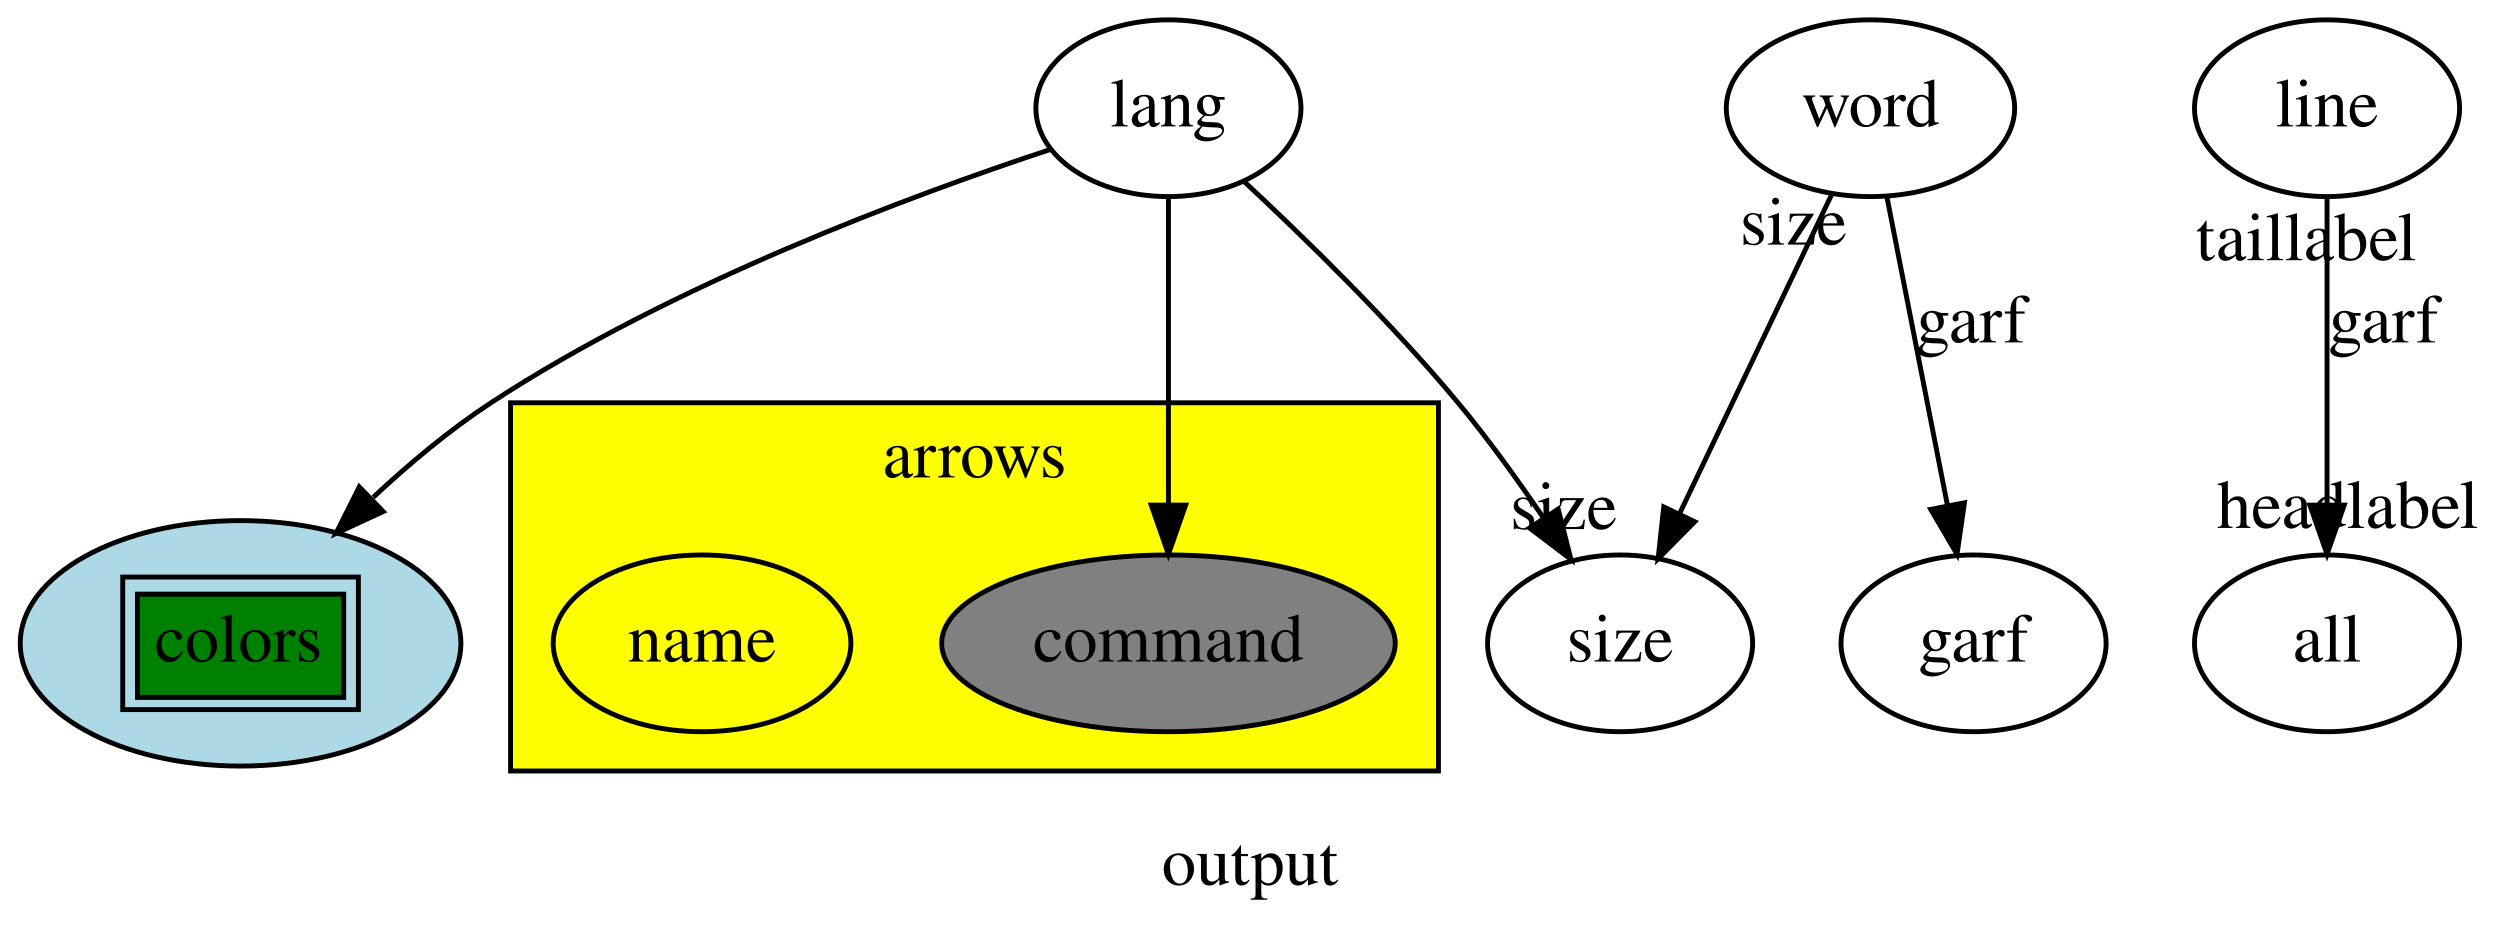
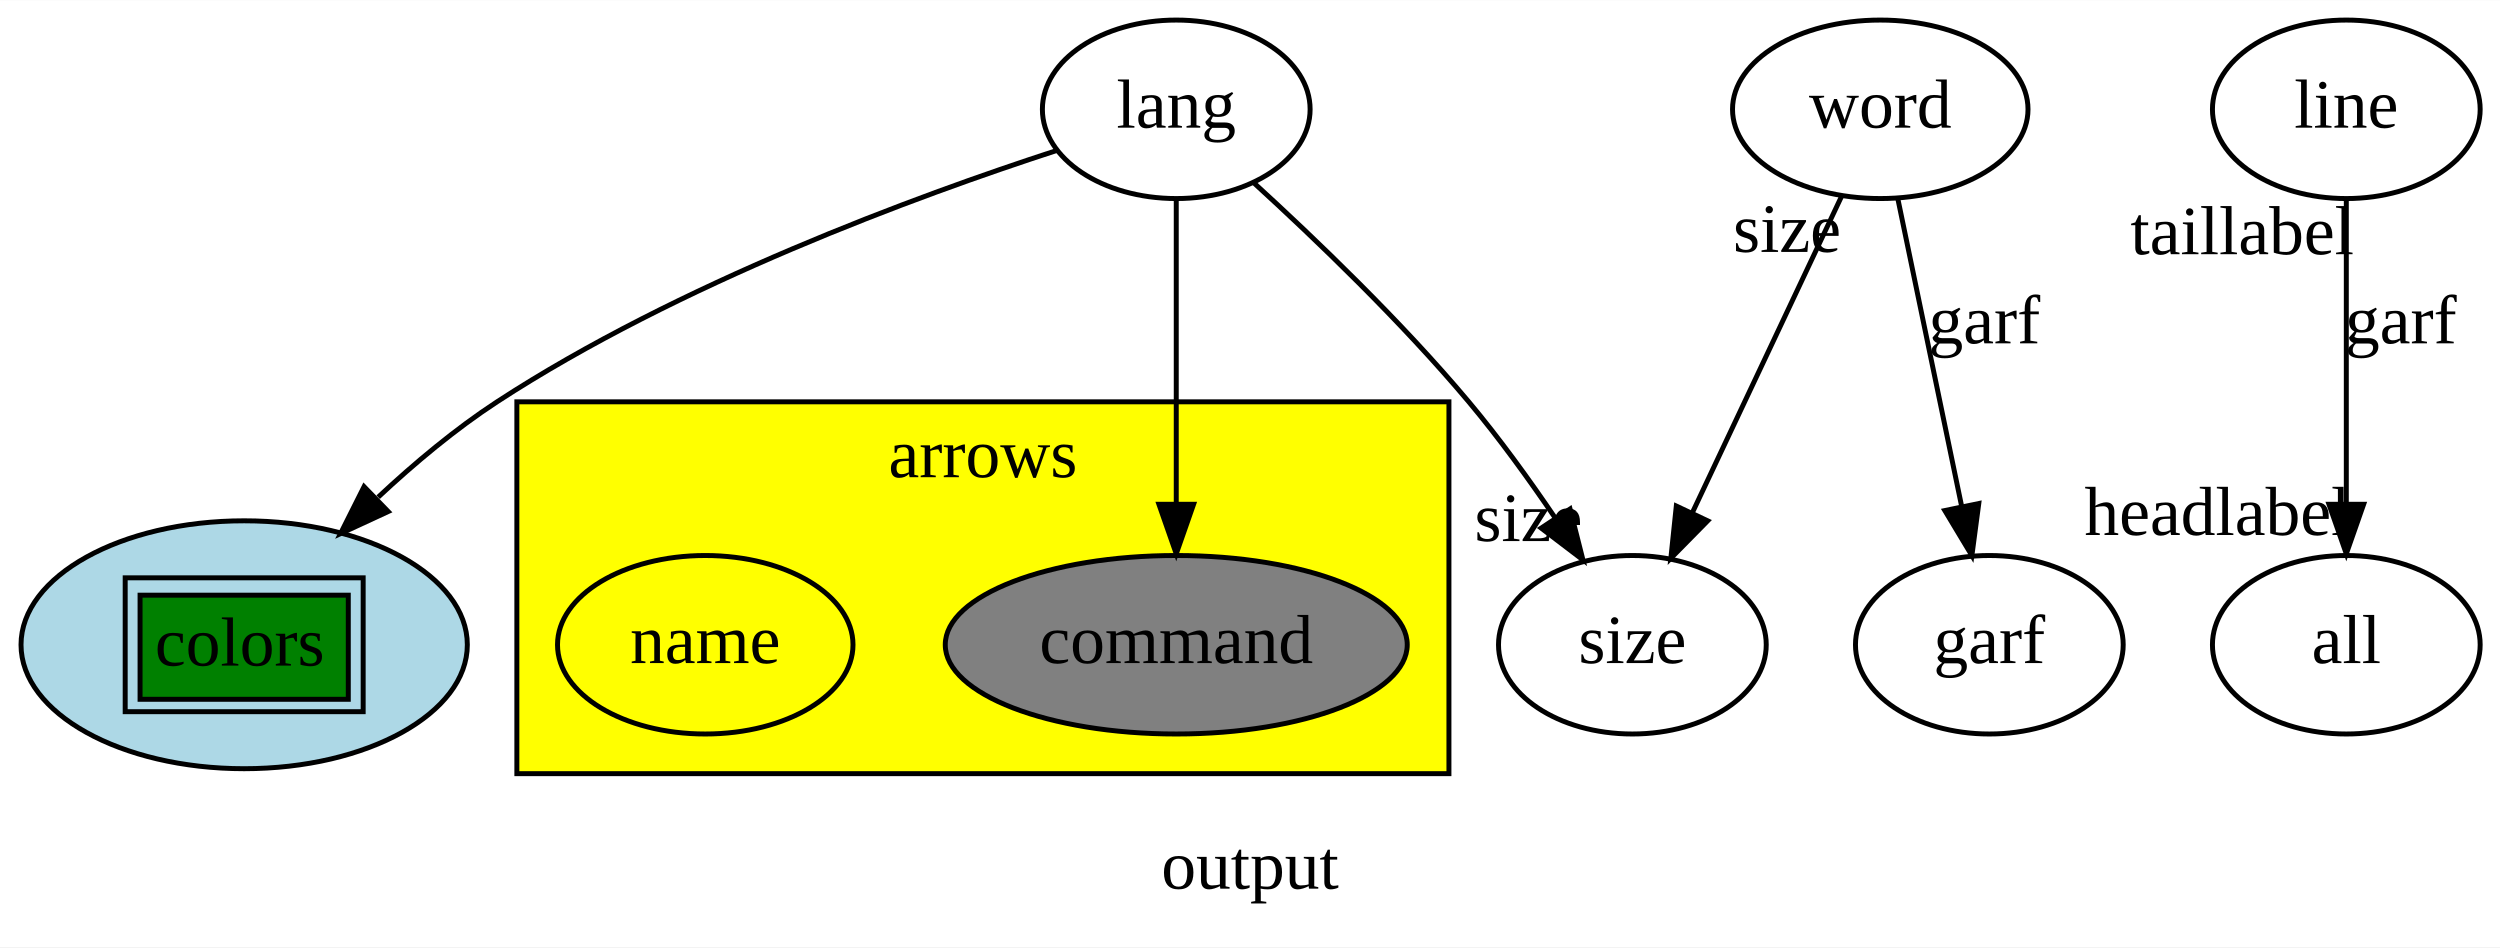
- <svg xmlns="http://www.w3.org/2000/svg" xmlns:xlink="http://www.w3.org/1999/xlink" width="509pt" height="192pt" viewBox="0.00 0.00 509.23 192.00">
-   <g id="graph1" class="graph" transform="scale(1 1) rotate(0) translate(4 188)">
-     <a xlink:href="http://www.graphviz.org/doc/info/output.html" xlink:title="output">
-       <polygon fill="white" stroke="white" points="-4,5 -4,-188 506.226,-188 506.226,5 -4,5" />
-       <text text-anchor="middle" x="250.613" y="-7.8" font-family="Times,serif" font-size="14.00">output</text>
-     </a>
-     <g id="graph2" class="cluster">
-       <a xlink:href="http://www.graphviz.org/doc/info/arrows.html" xlink:title="arrows">
-         <polygon fill="yellow" stroke="black" points="100,-31 100,-106 289,-106 289,-31 100,-31" />
-         <text text-anchor="middle" x="194.5" y="-90.8" font-family="Times,serif" font-size="14.00">arrows</text>
+ <svg xmlns="http://www.w3.org/2000/svg" xmlns:xlink="http://www.w3.org/1999/xlink" width="504pt" height="191pt" viewBox="0.00 0.00 504.25 191.00">
+   <g id="graph0" class="graph" transform="scale(1 1) rotate(0) translate(4 187)">
+     <g id="a_graph0">
+       <a xlink:href="http://www.graphviz.org/doc/info/output.html" xlink:title="output">
+         <polygon fill="white" stroke="transparent" points="-4,4 -4,-187 500.25,-187 500.25,4 -4,4" />
+         <text text-anchor="middle" x="248.13" y="-7.8" font-family="Times New Roman,serif" font-size="14.00">output</text>
      </a>
    </g>
+     <g id="clust1" class="cluster">
+       <g id="a_clust1">
+         <a xlink:href="http://www.graphviz.org/doc/info/arrows.html" xlink:title="arrows">
+           <polygon fill="yellow" stroke="black" points="100.25,-31 100.25,-106 288.25,-106 288.25,-31 100.25,-31" />
+           <text text-anchor="middle" x="194.25" y="-90.8" font-family="Times New Roman,serif" font-size="14.00">arrows</text>
+         </a>
+       </g>
+     </g>
    <g id="node1" class="node">
-       <a xlink:href="http://www.graphviz.org/doc/info/lang.html" xlink:title="lang">
-         <ellipse fill="none" stroke="black" cx="234" cy="-166" rx="27" ry="18" />
-         <text text-anchor="middle" x="234" y="-162.3" font-family="Times,serif" font-size="14.00">lang</text>
-       </a>
+       <g id="a_node1">
+         <a xlink:href="http://www.graphviz.org/doc/info/lang.html" xlink:title="lang">
+           <ellipse fill="none" stroke="black" cx="233.25" cy="-165" rx="27" ry="18" />
+           <text text-anchor="middle" x="233.25" y="-161.3" font-family="Times New Roman,serif" font-size="14.00">lang</text>
+         </a>
+       </g>
    </g>
    <g id="node2" class="node">
-       <a xlink:href="http://www.graphviz.org/doc/info/output.html" xlink:title="&lt;TABLE&gt;">
-         <ellipse fill="lightblue" stroke="black" cx="45" cy="-57" rx="44.884" ry="25" />
-       </a>
-       <a xlink:href="http://www.graphviz.org/doc/info/colors.html" xlink:title="&lt;TABLE&gt;">
-         <polygon fill="none" stroke="black" points="21,-43.5 21,-70.5 69,-70.5 69,-43.5 21,-43.5" />
-         <polygon fill="green" stroke="green" points="24,-46 24,-67 66,-67 66,-46 24,-46" />
-         <polygon fill="none" stroke="black" points="24,-46 24,-67 66,-67 66,-46 24,-46" />
-         <text text-anchor="start" x="27.5" y="-53.3" font-family="Times,serif" font-size="14.00">colors</text>
-       </a>
-       <a xlink:href="http://www.graphviz.org/doc/info/output.html" xlink:title="&lt;TABLE&gt;">
- </a>
+       <g id="a_node2">
+         <a xlink:href="http://www.graphviz.org/doc/info/output.html" xlink:title="&lt;TABLE&gt;">
+           <ellipse fill="lightblue" stroke="black" cx="45.25" cy="-57" rx="45.01" ry="25" />
+           <g id="a_node2_0">
+             <a xlink:href="http://www.graphviz.org/doc/info/colors.html" xlink:title="&lt;TABLE&gt;">
+               <polygon fill="green" stroke="transparent" points="24.25,-46 24.25,-67 66.25,-67 66.25,-46 24.25,-46" />
+               <polygon fill="none" stroke="black" points="24.25,-46 24.25,-67 66.25,-67 66.25,-46 24.25,-46" />
+               <text text-anchor="start" x="27.25" y="-52.8" font-family="Times New Roman,serif" font-size="14.00">colors</text>
+               <polygon fill="none" stroke="black" points="21.25,-43.5 21.25,-70.5 69.25,-70.5 69.25,-43.5 21.25,-43.5" />
+             </a>
+           </g>
+         </a>
+       </g>
+     </g>
+     <g id="edge2" class="edge">
+       <g id="a_edge2">
+         <a xlink:href="lang-&gt;colors" xlink:title="self">
+           <path fill="none" stroke="black" d="M209.21,-156.72C180.81,-147.48 132.82,-129.84 96.25,-106 87.88,-100.54 79.62,-93.63 72.27,-86.77" />
+           <polygon fill="black" stroke="black" points="74.3,-83.87 64.68,-79.42 69.43,-88.89 74.3,-83.87" />
+         </a>
+       </g>
+     </g>
+     <g id="node3" class="node">
+       <g id="a_node3">
+         <a xlink:href="http://www.graphviz.org/doc/info/command.html" xlink:title="command">
+           <ellipse fill="grey" stroke="black" cx="233.25" cy="-57" rx="46.59" ry="18" />
+           <text text-anchor="middle" x="233.25" y="-53.3" font-family="Times New Roman,serif" font-size="14.00">command</text>
+         </a>
+       </g>
+     </g>
+     <g id="edge1" class="edge">
+       <g id="a_edge1">
+         <a xlink:href="http://www.graphviz.org/doc/info/shapes.html">
+           <path fill="none" stroke="black" d="M233.25,-146.97C233.25,-130.38 233.25,-104.88 233.25,-85.43" />
+           <polygon fill="black" stroke="black" points="236.75,-85.34 233.25,-75.34 229.75,-85.34 236.75,-85.34" />
+         </a>
+       </g>
+     </g>
+     <g id="node5" class="node">
+       <ellipse fill="none" stroke="black" cx="325.25" cy="-57" rx="27" ry="18" />
+       <text text-anchor="middle" x="325.25" y="-53.3" font-family="Times New Roman,serif" font-size="14.00">size</text>
+     </g>
+     <g id="edge3" class="edge">
+       <g id="a_edge3">
+         <a xlink:href="headurl" xlink:title="headurl">
+           <path fill="none" stroke="black" d="M248.85,-150.21C261.24,-138.9 278.68,-122.17 292.25,-106 298.39,-98.68 304.5,-90.23 309.75,-82.48" />
+           <polygon fill="black" stroke="black" points="312.68,-84.39 315.28,-74.12 306.85,-80.53 312.68,-84.39" />
+         </a>
+       </g>
+       <g id="a_edge3-headlabel">
+         <a xlink:href="headsize" xlink:title="size">
+           <text text-anchor="middle" x="304.28" y="-77.92" font-family="Times New Roman,serif" font-size="14.00">size</text>
+         </a>
+       </g>
+     </g>
+     <g id="node4" class="node">
+       <g id="a_node4">
+         <a xlink:href="G name" xlink:title="name">
+           <ellipse fill="none" stroke="black" cx="138.25" cy="-57" rx="29.8" ry="18" />
+           <text text-anchor="middle" x="138.25" y="-53.3" font-family="Times New Roman,serif" font-size="14.00">name</text>
+         </a>
+       </g>
+     </g>
+     <g id="node6" class="node">
+       <ellipse fill="none" stroke="black" cx="375.25" cy="-165" rx="29.8" ry="18" />
+       <text text-anchor="middle" x="375.25" y="-161.3" font-family="Times New Roman,serif" font-size="14.00">word</text>
+     </g>
+     <g id="edge4" class="edge">
+       <g id="a_edge4">
+         <a xlink:href="tailurl">
+           <path fill="none" stroke="black" d="M367.44,-147.44C359.37,-130.32 346.66,-103.39 337.3,-83.54" />
+           <polygon fill="black" stroke="black" points="340.44,-82 333.01,-74.45 334.11,-84.98 340.44,-82" />
+         </a>
+       </g>
+       <g id="a_edge4-taillabel">
+         <a xlink:href="tailsize" xlink:title="size">
+           <text text-anchor="middle" x="356.44" y="-136.24" font-family="Times New Roman,serif" font-size="14.00">size</text>
+         </a>
+       </g>
+     </g>
+     <g id="node7" class="node">
+       <ellipse fill="none" stroke="black" cx="397.25" cy="-57" rx="27" ry="18" />
+       <text text-anchor="middle" x="397.25" y="-53.3" font-family="Times New Roman,serif" font-size="14.00">garf</text>
    </g>
    <g id="edge5" class="edge">
-       <a xlink:href="lang-&gt;colors" xlink:title="self">
-         <path fill="none" stroke="black" d="M210.038,-157.628C181.47,-148.21 132.953,-130.187 96,-106 87.632,-100.523 79.377,-93.611 72.025,-86.75" />
-         <polygon fill="black" stroke="black" points="74.057,-83.845 64.441,-79.397 69.184,-88.871 74.057,-83.845" />
-       </a>
+       <g id="a_edge5">
+         <a xlink:href="labelurl" xlink:title="garf">
+           <path fill="none" stroke="black" d="M378.79,-146.97C382.27,-130.2 387.64,-104.34 391.69,-84.81" />
+           <polygon fill="black" stroke="black" points="395.12,-85.49 393.73,-74.99 388.27,-84.07 395.12,-85.49" />
+         </a>
+       </g>
+       <g id="a_edge5-label">
+         <a xlink:href="garf" xlink:title="garf">
+           <text text-anchor="middle" x="396.25" y="-117.8" font-family="Times New Roman,serif" font-size="14.00">garf</text>
+         </a>
+       </g>
    </g>
-     <g id="node4" class="node">
-       <a xlink:href="http://www.graphviz.org/doc/info/command.html" xlink:title="command">
-         <ellipse fill="grey" stroke="black" cx="234" cy="-57" rx="46.196" ry="18" />
-         <text text-anchor="middle" x="234" y="-53.3" font-family="Times,serif" font-size="14.00">command</text>
-       </a>
-     </g>
-     <g id="edge3" class="edge">
-       <a xlink:href="http://www.graphviz.org/doc/info/shapes.html">
-         <path fill="none" stroke="black" d="M234,-147.809C234,-130.961 234,-105.018 234,-85.339" />
-         <polygon fill="black" stroke="black" points="237.5,-85.149 234,-75.149 230.5,-85.149 237.5,-85.149" />
-       </a>
+     <g id="node8" class="node">
+       <ellipse fill="none" stroke="black" cx="469.25" cy="-165" rx="27" ry="18" />
+       <text text-anchor="middle" x="469.25" y="-161.3" font-family="Times New Roman,serif" font-size="14.00">line</text>
    </g>
    <g id="node9" class="node">
-       <ellipse fill="none" stroke="black" cx="326" cy="-57" rx="27" ry="18" />
-       <text text-anchor="middle" x="326" y="-53.3" font-family="Times,serif" font-size="14.00">size</text>
+       <ellipse fill="none" stroke="black" cx="469.25" cy="-57" rx="27" ry="18" />
+       <text text-anchor="middle" x="469.25" y="-53.3" font-family="Times New Roman,serif" font-size="14.00">all</text>
    </g>
-     <g id="edge7" class="edge">
-       <a xlink:href="headurl" xlink:title="headurl">
-         <path fill="none" stroke="black" d="M249.322,-151.158C261.713,-139.626 279.29,-122.482 293,-106 299.108,-98.657 305.202,-90.198 310.459,-82.446" />
-         <polygon fill="black" stroke="black" points="313.389,-84.361 315.997,-74.092 307.554,-80.494 313.389,-84.361" />
-       </a>
-       <a xlink:href="headsize" xlink:title="size">
-         <text text-anchor="middle" x="314.512" y="-80.281" font-family="Times,serif" font-size="14.00">size</text>
-       </a>
-     </g>
-     <g id="node5" class="node">
-       <a xlink:href="G name" xlink:title="name">
-         <ellipse fill="none" stroke="black" cx="139" cy="-57" rx="30.321" ry="18" />
-         <text text-anchor="middle" x="139" y="-53.3" font-family="Times,serif" font-size="14.00">name</text>
-       </a>
-     </g>
-     <g id="node10" class="node">
-       <ellipse fill="none" stroke="black" cx="377" cy="-166" rx="29.372" ry="18" />
-       <text text-anchor="middle" x="377" y="-162.3" font-family="Times,serif" font-size="14.00">word</text>
-     </g>
-     <g id="edge9" class="edge">
-       <a xlink:href="tailurl">
-         <path fill="none" stroke="black" d="M369.031,-148.281C360.749,-130.905 347.685,-103.497 338.123,-83.434" />
-         <polygon fill="black" stroke="black" points="341.208,-81.772 333.746,-74.251 334.889,-84.784 341.208,-81.772" />
-       </a>
-       <a xlink:href="tailsize" xlink:title="size">
-         <text text-anchor="middle" x="361.317" y="-138.218" font-family="Times,serif" font-size="14.00">size</text>
-       </a>
-     </g>
-     <g id="node13" class="node">
-       <ellipse fill="none" stroke="black" cx="398" cy="-57" rx="27" ry="18" />
-       <text text-anchor="middle" x="398" y="-53.3" font-family="Times,serif" font-size="14.00">garf</text>
-     </g>
-     <g id="edge11" class="edge">
-       <a xlink:href="labelurl" xlink:title="garf">
-         <path fill="none" stroke="black" d="M380.374,-147.809C383.696,-130.883 388.819,-104.778 392.688,-85.067" />
-         <polygon fill="black" stroke="black" points="396.143,-85.636 394.634,-75.149 389.274,-84.287 396.143,-85.636" />
-       </a>
-       <a xlink:href="garf" xlink:title="garf">
-         <text text-anchor="middle" x="397.5" y="-118.3" font-family="Times,serif" font-size="14.00">garf</text>
-       </a>
-     </g>
-     <g id="node14" class="node">
-       <ellipse fill="none" stroke="black" cx="470" cy="-166" rx="27" ry="18" />
-       <text text-anchor="middle" x="470" y="-162.3" font-family="Times,serif" font-size="14.00">line</text>
-     </g>
-     <g id="node16" class="node">
-       <ellipse fill="none" stroke="black" cx="470" cy="-57" rx="27" ry="18" />
-       <text text-anchor="middle" x="470" y="-53.3" font-family="Times,serif" font-size="14.00">all</text>
-     </g>
-     <g id="edge13" class="edge">
-       <a xlink:href="labelurl" xlink:title="edgetooltip">
-         <path fill="none" stroke="black" d="M470,-147.809C470,-130.961 470,-105.018 470,-85.339" />
-         <polygon fill="black" stroke="black" points="473.5,-85.149 470,-75.149 466.5,-85.149 473.5,-85.149" />
-       </a>
-       <a xlink:href="garf" xlink:title="garf">
-         <text text-anchor="middle" x="481.5" y="-118.3" font-family="Times,serif" font-size="14.00">garf</text>
-       </a>
-       <a xlink:href="headURL" xlink:title="headtooltip">
-         <text text-anchor="middle" x="474.226" y="-80.512" font-family="Times,serif" font-size="14.00">headlabel</text>
-       </a>
-       <a xlink:href="tailURL" xlink:title="tailtooltip">
-         <text text-anchor="middle" x="465.774" y="-135.046" font-family="Times,serif" font-size="14.00">taillabel</text>
-       </a>
+     <g id="edge6" class="edge">
+       <g id="a_edge6">
+         <a xlink:href="labelurl" xlink:title="edgetooltip">
+           <path fill="none" stroke="black" d="M469.25,-146.97C469.25,-130.38 469.25,-104.88 469.25,-85.43" />
+           <polygon fill="black" stroke="black" points="472.75,-85.34 469.25,-75.34 465.75,-85.34 472.75,-85.34" />
+         </a>
+       </g>
+       <g id="a_edge6-label">
+         <a xlink:href="garf" xlink:title="garf">
+           <text text-anchor="middle" x="480.25" y="-117.8" font-family="Times New Roman,serif" font-size="14.00">garf</text>
+         </a>
+       </g>
+       <g id="a_edge6-headlabel">
+         <a xlink:href="headURL" xlink:title="headtooltip">
+           <text text-anchor="middle" x="443.25" y="-79.14" font-family="Times New Roman,serif" font-size="14.00">headlabel</text>
+         </a>
+       </g>
+       <g id="a_edge6-taillabel">
+         <a xlink:href="tailURL" xlink:title="tailtooltip">
+           <text text-anchor="middle" x="448.25" y="-135.77" font-family="Times New Roman,serif" font-size="14.00">taillabel</text>
+         </a>
+       </g>
    </g>
  </g>
</svg>
